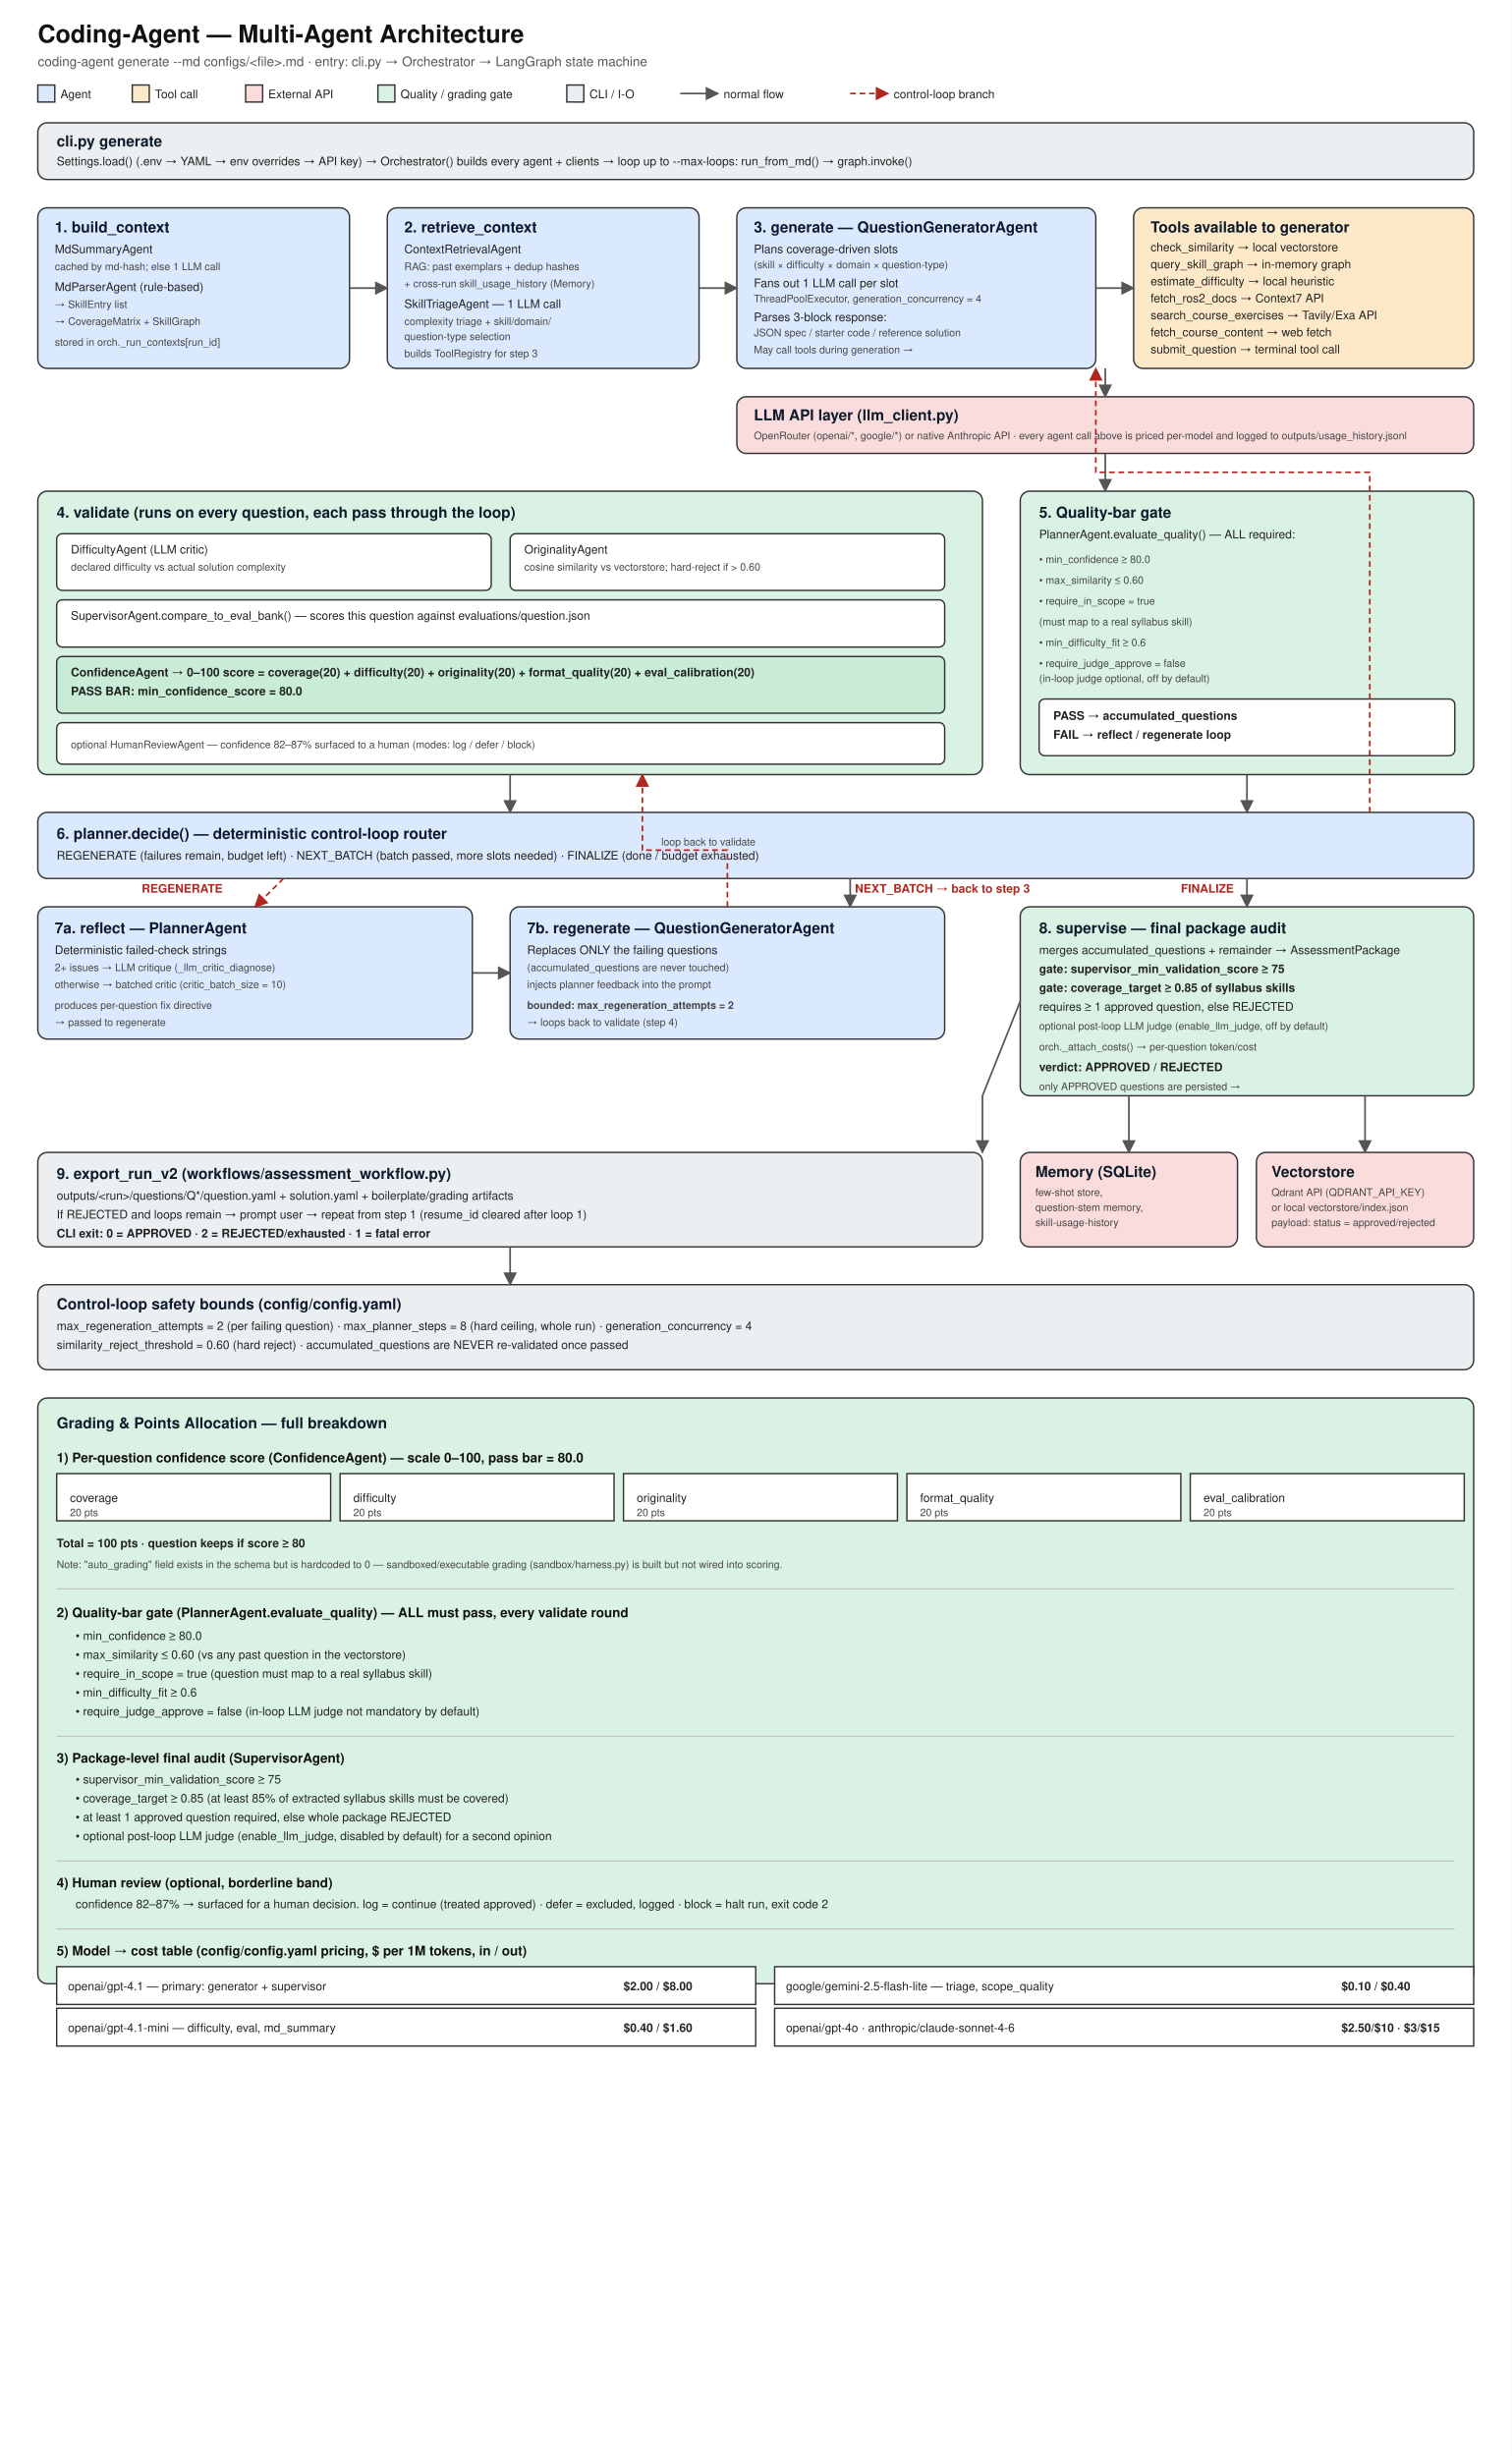
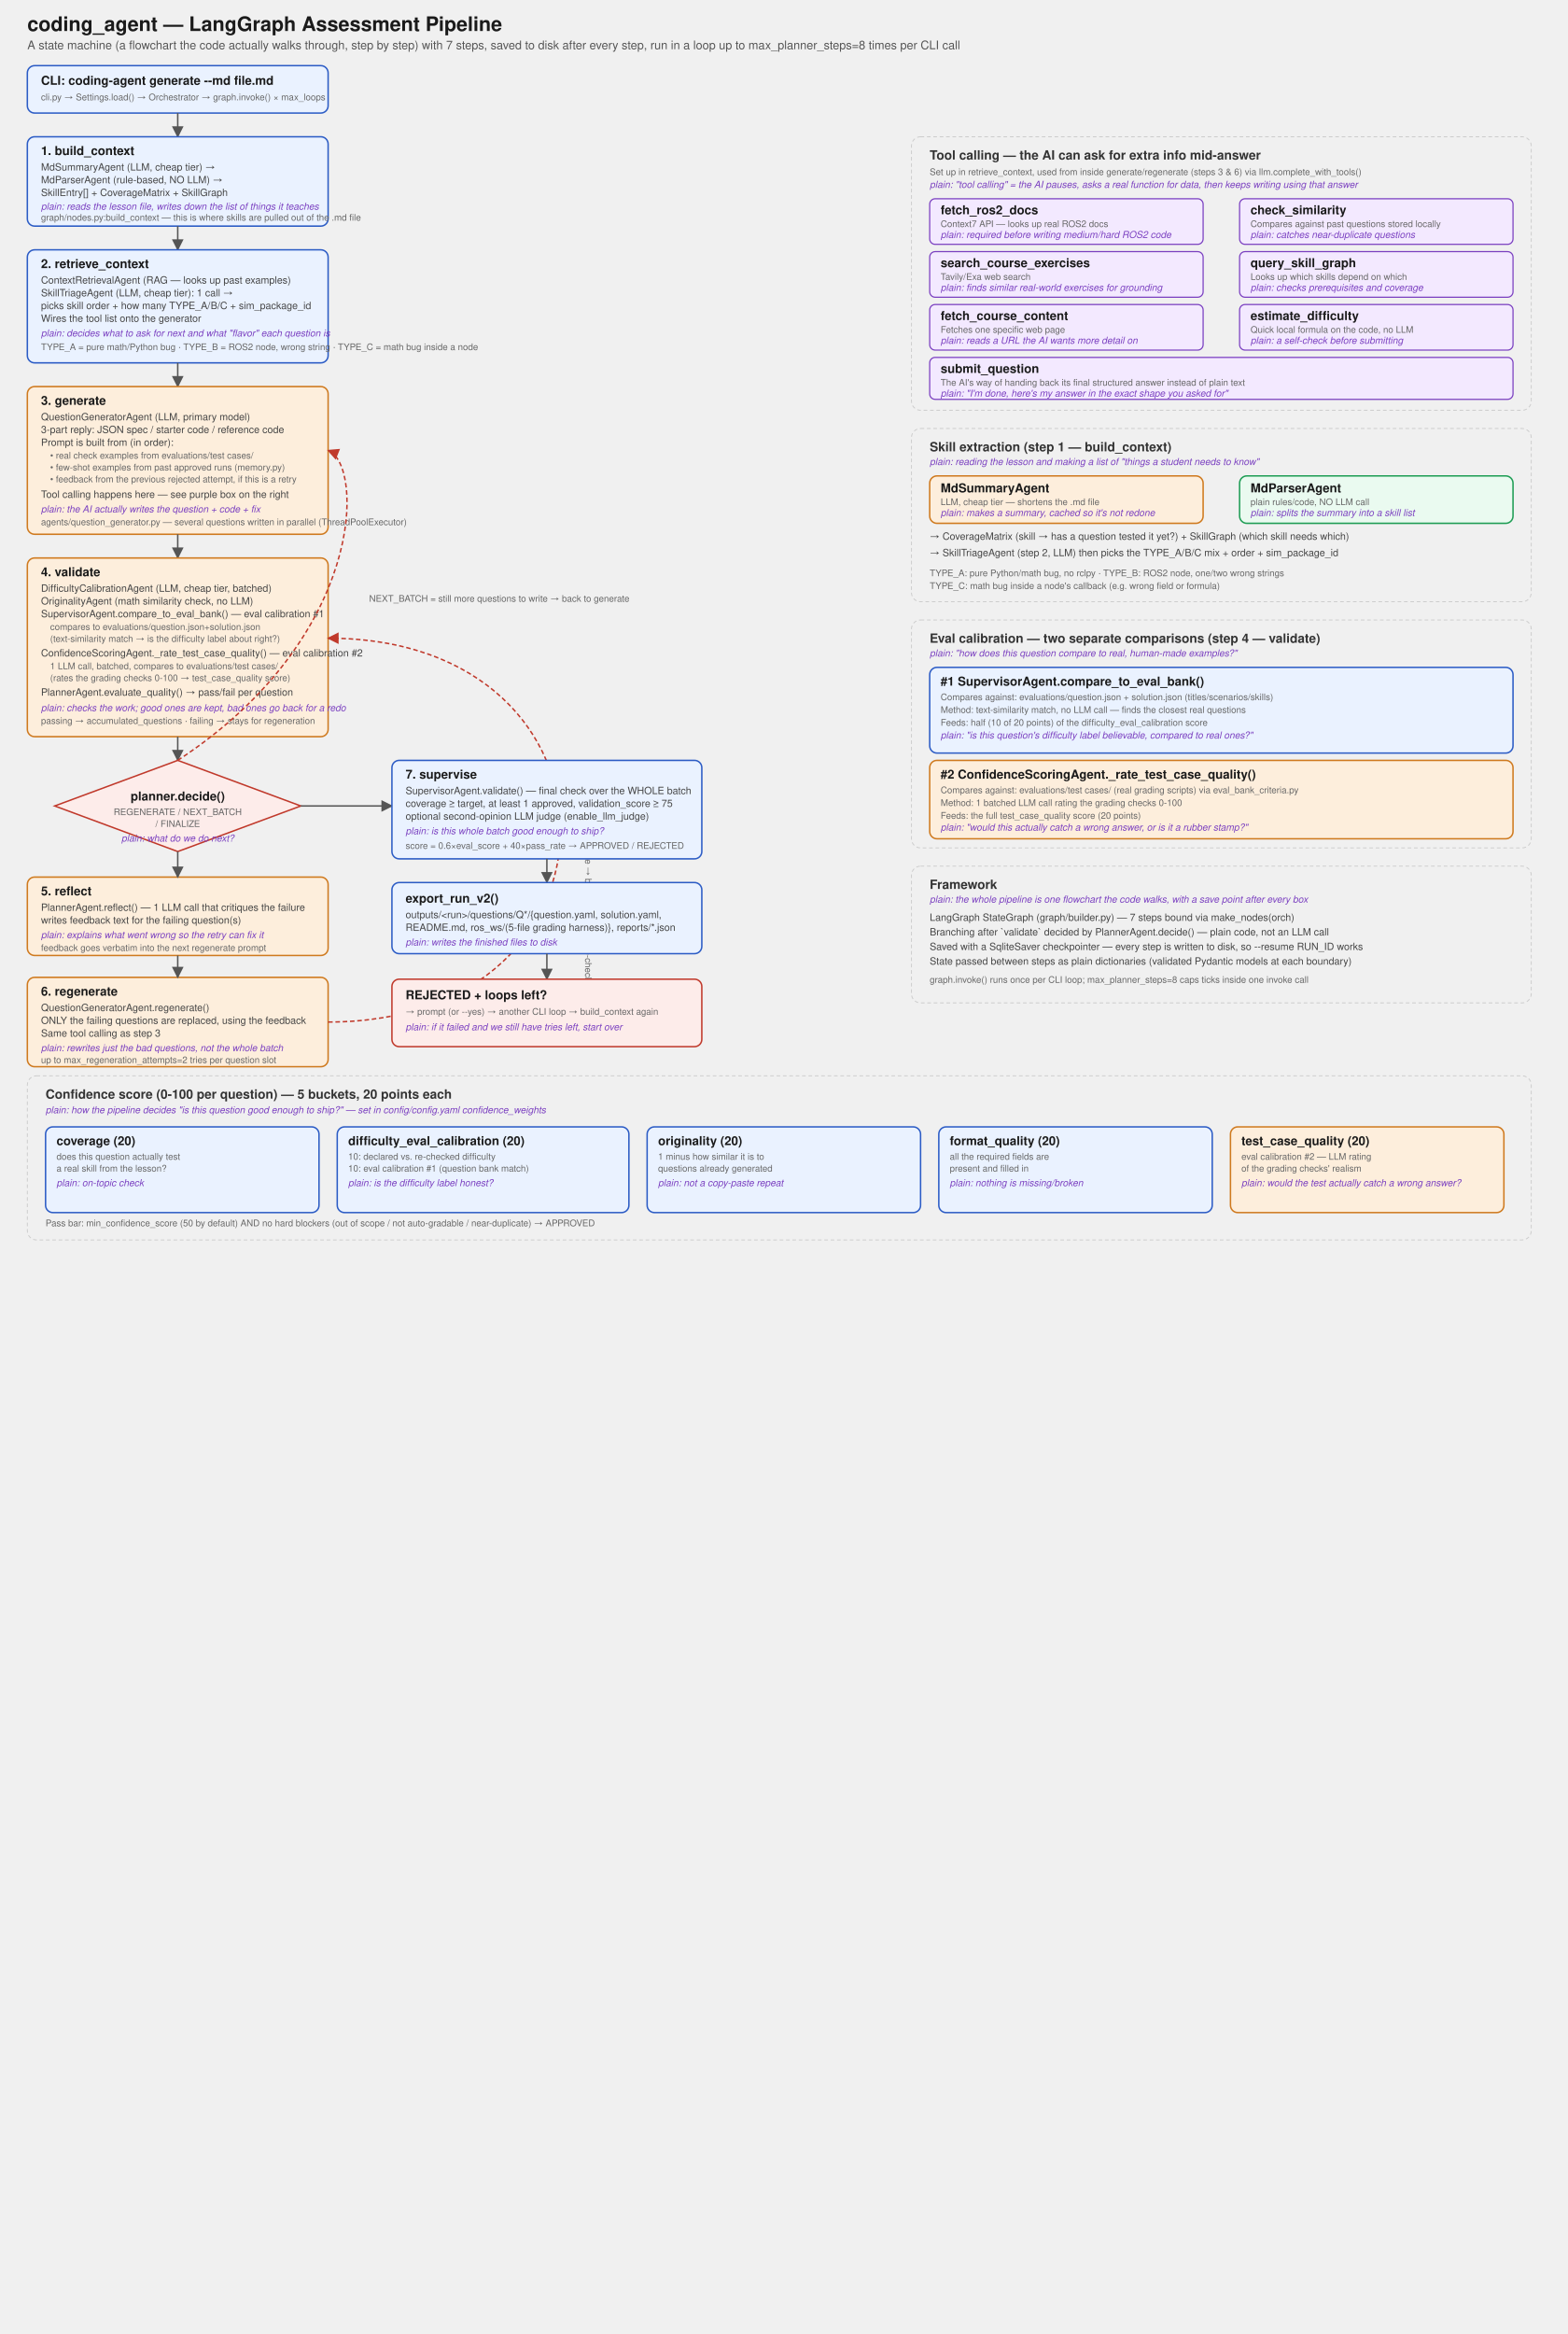
- <svg xmlns="http://www.w3.org/2000/svg" viewBox="0 0 1600 2600" font-family="Helvetica, Arial, sans-serif">
+ <svg xmlns="http://www.w3.org/2000/svg" viewBox="0 0 1720 2560" font-family="Helvetica, Arial, sans-serif">
  <defs>
    <marker id="arrow" viewBox="0 0 10 10" refX="9" refY="5" markerWidth="8" markerHeight="8" orient="auto-start-reverse">
      <path d="M0,0 L10,5 L0,10 z" fill="#555" />
    </marker>
    <marker id="arrowRed" viewBox="0 0 10 10" refX="9" refY="5" markerWidth="8" markerHeight="8" orient="auto-start-reverse">
-       <path d="M0,0 L10,5 L0,10 z" fill="#b3261e" />
+       <path d="M0,0 L10,5 L0,10 z" fill="#c0392b" />
    </marker>
  </defs>
  <style>
-     .box { stroke:#333; stroke-width:1.5; }
-     .agent { fill:#dbe9fe; }
-     .tool { fill:#fde9c8; }
-     .api { fill:#fbdcdc; }
-     .gate { fill:#d9f2e3; }
-     .terminal { fill:#eceff1; }
-     .lbl { font-size:14px; fill:#111; }
-     .small { font-size:12.5px; fill:#222; }
-     .tiny { font-size:11px; fill:#444; }
-     .title { font-size:26px; font-weight:700; fill:#111; }
-     .subtitle { font-size:14px; fill:#555; }
-     .h2 { font-size:16px; font-weight:700; fill:#0d1b2a; }
-     .flowlabel { font-size:12.5px; font-weight:700; fill:#b3261e; }
-     .edge { stroke:#555; stroke-width:1.8; fill:none; marker-end:url(#arrow); }
-     .edgeRed { stroke:#b3261e; stroke-width:1.8; fill:none; marker-end:url(#arrowRed); stroke-dasharray:6,4; }
+     .title   { font-size: 22px; font-weight: 700; fill: #1a1a1a; }
+     .subtitle{ font-size: 13px; fill: #555; }
+     .node    { fill: #eaf2ff; stroke: #2c5cc5; stroke-width: 1.6; rx: 8; }
+     .llmnode { fill: #fdeedc; stroke: #cf7a1f; stroke-width: 1.6; rx: 8; }
+     .rulenode{ fill: #eafaf0; stroke: #1f9d55; stroke-width: 1.6; rx: 8; }
+     .gatenode{ fill: #fdecea; stroke: #c0392b; stroke-width: 1.6; rx: 8; }
+     .toolbox { fill: #f3e9ff; stroke: #7a3fc0; stroke-width: 1.3; rx: 6; }
+     .label   { font-size: 13.5px; fill: #1a1a1a; font-weight: 600; }
+     .sub     { font-size: 11px; fill: #444; }
+     .plain   { font-size: 10.5px; fill: #7a3fc0; font-style: italic; }
+     .tiny    { font-size: 10px; fill: #666; }
+     .section { font-size: 14px; fill: #333; font-weight: 700; }
+     .edge    { stroke: #555; stroke-width: 1.6; fill: none; marker-end: url(#arrow); }
+     .loopedge{ stroke: #c0392b; stroke-width: 1.6; fill: none; marker-end: url(#arrowRed); stroke-dasharray: 5 3; }
+     .frame   { fill: none; stroke: #ccc; stroke-width: 1; stroke-dasharray: 4 3; rx: 10; }
  </style>
-   <rect width="1600" height="2600" fill="#ffffff" />
-   <text x="40" y="45" class="title">Coding-Agent — Multi-Agent Architecture</text>
-   <text x="40" y="70" class="subtitle">coding-agent generate --md configs/&lt;file&gt;.md   ·   entry: cli.py → Orchestrator → LangGraph state machine</text>
-   <g transform="translate(40,90)">
-     <rect width="18" height="18" class="box agent" />
-     <text x="24" y="14" class="small">Agent</text>
-     <rect x="100" width="18" height="18" class="box tool" />
-     <text x="124" y="14" class="small">Tool call</text>
-     <rect x="220" width="18" height="18" class="box api" />
-     <text x="244" y="14" class="small">External API</text>
-     <rect x="360" width="18" height="18" class="box gate" />
-     <text x="384" y="14" class="small">Quality / grading gate</text>
-     <rect x="560" width="18" height="18" class="box terminal" />
-     <text x="584" y="14" class="small">CLI / I-O</text>
-     <line x1="680" y1="9" x2="720" y2="9" class="edge" />
-     <text x="726" y="14" class="small">normal flow</text>
-     <line x1="860" y1="9" x2="900" y2="9" class="edgeRed" />
-     <text x="906" y="14" class="small">control-loop branch</text>
-   </g>
-   <rect x="40" y="130" width="1520" height="60" rx="10" class="box terminal" />
-   <text x="60" y="155" class="h2">cli.py generate</text>
-   <text x="60" y="175" class="small">Settings.load() (.env → YAML → env overrides → API key)  →  Orchestrator() builds every agent + clients  →  loop up to --max-loops: run_from_md() → graph.invoke()</text>
-   <rect x="40" y="220" width="330" height="170" rx="10" class="box agent" />
-   <text x="58" y="246" class="h2">1. build_context</text>
-   <text x="58" y="268" class="small">MdSummaryAgent</text>
-   <text x="58" y="286" class="tiny">cached by md-hash; else 1 LLM call</text>
-   <text x="58" y="308" class="small">MdParserAgent (rule-based)</text>
-   <text x="58" y="326" class="tiny">→ SkillEntry list</text>
-   <text x="58" y="344" class="tiny">→ CoverageMatrix + SkillGraph</text>
-   <text x="58" y="366" class="tiny">stored in orch._run_contexts[run_id]</text>
-   <rect x="410" y="220" width="330" height="170" rx="10" class="box agent" />
-   <text x="428" y="246" class="h2">2. retrieve_context</text>
-   <text x="428" y="268" class="small">ContextRetrievalAgent</text>
-   <text x="428" y="286" class="tiny">RAG: past exemplars + dedup hashes</text>
-   <text x="428" y="304" class="tiny">+ cross-run skill_usage_history (Memory)</text>
-   <text x="428" y="326" class="small">SkillTriageAgent — 1 LLM call</text>
-   <text x="428" y="344" class="tiny">complexity triage + skill/domain/</text>
-   <text x="428" y="360" class="tiny">question-type selection</text>
-   <text x="428" y="378" class="tiny">builds ToolRegistry for step 3</text>
-   <rect x="780" y="220" width="380" height="170" rx="10" class="box agent" />
-   <text x="798" y="246" class="h2">3. generate — QuestionGeneratorAgent</text>
-   <text x="798" y="268" class="small">Plans coverage-driven slots</text>
-   <text x="798" y="284" class="tiny">(skill × difficulty × domain × question-type)</text>
-   <text x="798" y="304" class="small">Fans out 1 LLM call per slot</text>
-   <text x="798" y="320" class="tiny">ThreadPoolExecutor, generation_concurrency = 4</text>
-   <text x="798" y="340" class="small">Parses 3-block response:</text>
-   <text x="798" y="356" class="tiny">JSON spec / starter code / reference solution</text>
-   <text x="798" y="374" class="tiny">May call tools during generation →</text>
-   <rect x="1200" y="220" width="360" height="170" rx="10" class="box tool" />
-   <text x="1218" y="246" class="h2">Tools available to generator</text>
-   <text x="1218" y="266" class="small">check_similarity → local vectorstore</text>
-   <text x="1218" y="284" class="small">query_skill_graph → in-memory graph</text>
-   <text x="1218" y="302" class="small">estimate_difficulty → local heuristic</text>
-   <text x="1218" y="320" class="small" fill="#8a1f1f">fetch_ros2_docs → Context7 API</text>
-   <text x="1218" y="338" class="small" fill="#8a1f1f">search_course_exercises → Tavily/Exa API</text>
-   <text x="1218" y="356" class="small" fill="#8a1f1f">fetch_course_content → web fetch</text>
-   <text x="1218" y="374" class="small">submit_question → terminal tool call</text>
-   <rect x="780" y="420" width="780" height="60" rx="10" class="box api" />
-   <text x="798" y="445" class="h2">LLM API layer (llm_client.py)</text>
-   <text x="798" y="465" class="tiny">OpenRouter (openai/*, google/*) or native Anthropic API · every agent call above is priced per-model and logged to outputs/usage_history.jsonl</text>
-   <rect x="40" y="520" width="1000" height="300" rx="10" class="box gate" />
-   <text x="60" y="548" class="h2">4. validate  (runs on every question, each pass through the loop)</text>
-   <rect x="60" y="565" width="460" height="60" rx="6" fill="#ffffff" class="box" />
-   <text x="75" y="586" class="small">DifficultyAgent (LLM critic)</text>
-   <text x="75" y="604" class="tiny">declared difficulty vs actual solution complexity</text>
-   <rect x="540" y="565" width="460" height="60" rx="6" fill="#ffffff" class="box" />
-   <text x="555" y="586" class="small">OriginalityAgent</text>
-   <text x="555" y="604" class="tiny">cosine similarity vs vectorstore; hard-reject if &gt; 0.60</text>
-   <rect x="60" y="635" width="940" height="50" rx="6" fill="#ffffff" class="box" />
-   <text x="75" y="656" class="small">SupervisorAgent.compare_to_eval_bank() — scores this question against evaluations/question.json</text>
-   <rect x="60" y="695" width="940" height="60" rx="6" fill="#c8ecd6" class="box" />
-   <text x="75" y="716" class="small" font-weight="700">ConfidenceAgent → 0–100 score = coverage(20) + difficulty(20) + originality(20) + format_quality(20) + eval_calibration(20)</text>
-   <text x="75" y="736" class="small" font-weight="700">PASS BAR: min_confidence_score = 80.0</text>
-   <rect x="60" y="765" width="940" height="44" rx="6" fill="#ffffff" class="box" />
-   <text x="75" y="792" class="tiny">optional HumanReviewAgent — confidence 82–87% surfaced to a human (modes: log / defer / block)</text>
-   <rect x="1080" y="520" width="480" height="300" rx="10" class="box gate" />
-   <text x="1100" y="548" class="h2">5. Quality-bar gate</text>
-   <text x="1100" y="548" class="h2" dx="0" />
-   <text x="1100" y="570" class="small">PlannerAgent.evaluate_quality() — ALL required:</text>
-   <text x="1100" y="596" class="tiny">• min_confidence ≥ 80.0</text>
-   <text x="1100" y="618" class="tiny">• max_similarity ≤ 0.60</text>
-   <text x="1100" y="640" class="tiny">• require_in_scope = true</text>
-   <text x="1100" y="662" class="tiny">  (must map to a real syllabus skill)</text>
-   <text x="1100" y="684" class="tiny">• min_difficulty_fit ≥ 0.6</text>
-   <text x="1100" y="706" class="tiny">• require_judge_approve = false</text>
-   <text x="1100" y="722" class="tiny">  (in-loop judge optional, off by default)</text>
-   <rect x="1100" y="740" width="440" height="60" rx="6" fill="#ffffff" class="box" />
-   <text x="1115" y="762" class="small" font-weight="700">PASS → accumulated_questions</text>
-   <text x="1115" y="782" class="small" font-weight="700" fill="#b3261e">FAIL → reflect / regenerate loop</text>
-   <rect x="40" y="860" width="1520" height="70" rx="10" class="box agent" />
-   <text x="60" y="888" class="h2">6. planner.decide()  — deterministic control-loop router</text>
-   <text x="60" y="910" class="small">REGENERATE (failures remain, budget left)   ·   NEXT_BATCH (batch passed, more slots needed)   ·   FINALIZE (done / budget exhausted)</text>
-   <rect x="40" y="960" width="460" height="140" rx="10" class="box agent" />
-   <text x="58" y="988" class="h2">7a. reflect — PlannerAgent</text>
-   <text x="58" y="1010" class="small">Deterministic failed-check strings</text>
-   <text x="58" y="1028" class="tiny">2+ issues → LLM critique (_llm_critic_diagnose)</text>
-   <text x="58" y="1046" class="tiny">otherwise → batched critic (critic_batch_size = 10)</text>
-   <text x="58" y="1068" class="tiny">produces per-question fix directive</text>
-   <text x="58" y="1086" class="tiny">→ passed to regenerate</text>
-   <rect x="540" y="960" width="460" height="140" rx="10" class="box agent" />
-   <text x="558" y="988" class="h2">7b. regenerate — QuestionGeneratorAgent</text>
-   <text x="558" y="1010" class="small">Replaces ONLY the failing questions</text>
-   <text x="558" y="1028" class="tiny">(accumulated_questions are never touched)</text>
-   <text x="558" y="1046" class="tiny">injects planner feedback into the prompt</text>
-   <text x="558" y="1068" class="tiny" font-weight="700">bounded: max_regeneration_attempts = 2</text>
-   <text x="558" y="1086" class="tiny">→ loops back to validate (step 4)</text>
-   <rect x="1080" y="960" width="480" height="200" rx="10" class="box gate" />
-   <text x="1100" y="988" class="h2">8. supervise — final package audit</text>
-   <text x="1100" y="1010" class="small">merges accumulated_questions + remainder → AssessmentPackage</text>
-   <text x="1100" y="1030" class="small" font-weight="700">gate: supervisor_min_validation_score ≥ 75</text>
-   <text x="1100" y="1050" class="small" font-weight="700">gate: coverage_target ≥ 0.85 of syllabus skills</text>
-   <text x="1100" y="1070" class="small">requires ≥ 1 approved question, else REJECTED</text>
-   <text x="1100" y="1090" class="tiny">optional post-loop LLM judge (enable_llm_judge, off by default)</text>
-   <text x="1100" y="1112" class="tiny">orch._attach_costs() → per-question token/cost</text>
-   <text x="1100" y="1134" class="small" font-weight="700">verdict: APPROVED / REJECTED</text>
-   <text x="1100" y="1154" class="tiny">only APPROVED questions are persisted →</text>
-   <rect x="1080" y="1220" width="230" height="100" rx="10" class="box api" />
-   <text x="1096" y="1246" class="h2">Memory (SQLite)</text>
-   <text x="1096" y="1266" class="tiny">few-shot store,</text>
-   <text x="1096" y="1282" class="tiny">question-stem memory,</text>
-   <text x="1096" y="1298" class="tiny">skill-usage-history</text>
-   <rect x="1330" y="1220" width="230" height="100" rx="10" class="box api" />
-   <text x="1346" y="1246" class="h2">Vectorstore</text>
-   <text x="1346" y="1266" class="tiny" fill="#8a1f1f">Qdrant API (QDRANT_API_KEY)</text>
-   <text x="1346" y="1282" class="tiny">or local vectorstore/index.json</text>
-   <text x="1346" y="1298" class="tiny">payload: status = approved/rejected</text>
-   <rect x="40" y="1220" width="1000" height="100" rx="10" class="box terminal" />
-   <text x="60" y="1248" class="h2">9. export_run_v2 (workflows/assessment_workflow.py)</text>
-   <text x="60" y="1270" class="small">outputs/&lt;run&gt;/questions/Q*/question.yaml + solution.yaml + boilerplate/grading artifacts</text>
-   <text x="60" y="1290" class="small">If REJECTED and loops remain → prompt user → repeat from step 1 (resume_id cleared after loop 1)</text>
-   <text x="60" y="1310" class="small" font-weight="700">CLI exit: 0 = APPROVED · 2 = REJECTED/exhausted · 1 = fatal error</text>
-   <rect x="40" y="1360" width="1520" height="90" rx="10" class="box terminal" />
-   <text x="60" y="1386" class="h2">Control-loop safety bounds (config/config.yaml)</text>
-   <text x="60" y="1408" class="small">max_regeneration_attempts = 2 (per failing question) · max_planner_steps = 8 (hard ceiling, whole run) · generation_concurrency = 4</text>
-   <text x="60" y="1428" class="small">similarity_reject_threshold = 0.60 (hard reject) · accumulated_questions are NEVER re-validated once passed</text>
-   <rect x="40" y="1480" width="1520" height="620" rx="10" class="box gate" />
-   <text x="60" y="1512" class="h2" font-size="19">Grading &amp; Points Allocation — full breakdown</text>
-   <text x="60" y="1548" class="lbl" font-weight="700">1) Per-question confidence score (ConfidenceAgent) — scale 0–100, pass bar = 80.0</text>
-   <g transform="translate(60,1560)">
-     <rect width="290" height="50" class="box" fill="#ffffff" />
-     <text x="14" y="30" class="small">coverage</text>
-     <text x="14" y="45" class="tiny">20 pts</text>
-     <rect x="300" width="290" height="50" class="box" fill="#ffffff" />
-     <text x="314" y="30" class="small">difficulty</text>
-     <text x="314" y="45" class="tiny">20 pts</text>
-     <rect x="600" width="290" height="50" class="box" fill="#ffffff" />
-     <text x="614" y="30" class="small">originality</text>
-     <text x="614" y="45" class="tiny">20 pts</text>
-     <rect x="900" width="290" height="50" class="box" fill="#ffffff" />
-     <text x="914" y="30" class="small">format_quality</text>
-     <text x="914" y="45" class="tiny">20 pts</text>
-     <rect x="1200" width="290" height="50" class="box" fill="#ffffff" />
-     <text x="1214" y="30" class="small">eval_calibration</text>
-     <text x="1214" y="45" class="tiny">20 pts</text>
-   </g>
-   <text x="60" y="1638" class="small" font-weight="700">Total = 100 pts · question keeps if score ≥ 80</text>
-   <text x="60" y="1660" class="tiny" fill="#8a5a00">Note: "auto_grading" field exists in the schema but is hardcoded to 0 — sandboxed/executable grading (sandbox/harness.py) is built but not wired into scoring.</text>
-   <line x1="60" y1="1682" x2="1540" y2="1682" stroke="#bbb" />
-   <text x="60" y="1712" class="lbl" font-weight="700">2) Quality-bar gate (PlannerAgent.evaluate_quality) — ALL must pass, every validate round</text>
-   <text x="80" y="1736" class="small">• min_confidence ≥ 80.0</text>
-   <text x="80" y="1756" class="small">• max_similarity ≤ 0.60 (vs any past question in the vectorstore)</text>
-   <text x="80" y="1776" class="small">• require_in_scope = true (question must map to a real syllabus skill)</text>
-   <text x="80" y="1796" class="small">• min_difficulty_fit ≥ 0.6</text>
-   <text x="80" y="1816" class="small">• require_judge_approve = false (in-loop LLM judge not mandatory by default)</text>
-   <line x1="60" y1="1838" x2="1540" y2="1838" stroke="#bbb" />
-   <text x="60" y="1866" class="lbl" font-weight="700">3) Package-level final audit (SupervisorAgent)</text>
-   <text x="80" y="1888" class="small">• supervisor_min_validation_score ≥ 75</text>
-   <text x="80" y="1908" class="small">• coverage_target ≥ 0.85 (at least 85% of extracted syllabus skills must be covered)</text>
-   <text x="80" y="1928" class="small">• at least 1 approved question required, else whole package REJECTED</text>
-   <text x="80" y="1948" class="small">• optional post-loop LLM judge (enable_llm_judge, disabled by default) for a second opinion</text>
-   <line x1="60" y1="1970" x2="1540" y2="1970" stroke="#bbb" />
-   <text x="60" y="1998" class="lbl" font-weight="700">4) Human review (optional, borderline band)</text>
-   <text x="80" y="2020" class="small">confidence 82–87% → surfaced for a human decision.  log = continue (treated approved) · defer = excluded, logged · block = halt run, exit code 2</text>
-   <line x1="60" y1="2042" x2="1540" y2="2042" stroke="#bbb" />
-   <text x="60" y="2070" class="lbl" font-weight="700">5) Model → cost table (config/config.yaml pricing, $ per 1M tokens, in / out)</text>
-   <g transform="translate(60,2082)">
-     <rect width="740" height="40" class="box" fill="#ffffff" />
-     <text x="12" y="25" class="small">openai/gpt-4.1 — primary: generator + supervisor</text>
-     <text x="600" y="25" class="small" font-weight="700">$2.00 / $8.00</text>
-     <rect y="44" width="740" height="40" class="box" fill="#ffffff" />
-     <text x="12" y="69" class="small">openai/gpt-4.1-mini — difficulty, eval, md_summary</text>
-     <text x="600" y="69" class="small" font-weight="700">$0.40 / $1.60</text>
-     <rect x="760" width="740" height="40" class="box" fill="#ffffff" />
-     <text x="772" y="25" class="small">google/gemini-2.5-flash-lite — triage, scope_quality</text>
-     <text x="1360" y="25" class="small" font-weight="700">$0.10 / $0.40</text>
-     <rect x="760" y="44" width="740" height="40" class="box" fill="#ffffff" />
-     <text x="772" y="69" class="small">openai/gpt-4o · anthropic/claude-sonnet-4-6</text>
-     <text x="1360" y="69" class="small" font-weight="700">$2.50/$10 · $3/$15</text>
-   </g>
-   <path d="M370,305 L410,305" class="edge" />
-   <path d="M740,305 L780,305" class="edge" />
-   <path d="M1160,305 L1200,305" class="edge" />
-   <path d="M1170,390 L1170,420" class="edge" />
-   <path d="M1170,480 L1170,520" class="edge" />
-   <path d="M540,820 L540,860" class="edge" />
-   <path d="M1320,820 L1320,860" class="edge" />
-   <path d="M300,930 L270,960" class="edgeRed" />
-   <text x="150" y="945" class="flowlabel">REGENERATE</text>
-   <path d="M900,930 L900,960" class="edge" />
-   <text x="905" y="945" class="flowlabel">NEXT_BATCH → back to step 3</text>
-   <path d="M1320,930 L1320,960" class="edge" />
-   <text x="1250" y="945" class="flowlabel">FINALIZE</text>
-   <path d="M500,1030 L540,1030" class="edge" />
-   <path d="M770,960 L770,900 L680,900 L680,820" class="edgeRed" />
-   <text x="700" y="895" class="tiny" fill="#b3261e">loop back to validate</text>
-   <path d="M1450,860 L1450,500 L1160,500 L1160,390" class="edgeRed" />
-   <path d="M1195,1160 L1195,1220" class="edge" />
-   <path d="M1445,1160 L1445,1220" class="edge" />
-   <path d="M1080,1060 L1040,1160 L1040,1220" class="edge" />
-   <path d="M540,1320 L540,1360" class="edge" />
+   <text x="30" y="34" class="title">coding_agent — LangGraph Assessment Pipeline</text>
+   <text x="30" y="54" class="subtitle">A state machine (a flowchart the code actually walks through, step by step) with 7 steps, saved to disk after every step, run in a loop up to max_planner_steps=8 times per CLI call</text>
+   <rect x="30" y="72" width="330" height="52" class="node" />
+   <text x="45" y="93" class="label">CLI: coding-agent generate --md file.md</text>
+   <text x="45" y="110" class="tiny">cli.py → Settings.load() → Orchestrator → graph.invoke() × max_loops</text>
+   <line x1="195" y1="124" x2="195" y2="150" class="edge" />
+   <rect x="30" y="150" width="330" height="98" class="node" />
+   <text x="45" y="170" class="label">1. build_context</text>
+   <text x="45" y="187" class="sub">MdSummaryAgent (LLM, cheap tier) →</text>
+   <text x="45" y="201" class="sub">MdParserAgent (rule-based, NO LLM) →</text>
+   <text x="45" y="215" class="sub">SkillEntry[] + CoverageMatrix + SkillGraph</text>
+   <text x="45" y="230" class="plain">plain: reads the lesson file, writes down the list of things it teaches</text>
+   <text x="45" y="242" class="tiny">graph/nodes.py:build_context — this is where skills are pulled out of the .md file</text>
+   <line x1="195" y1="248" x2="195" y2="274" class="edge" />
+   <rect x="30" y="274" width="330" height="124" class="node" />
+   <text x="45" y="294" class="label">2. retrieve_context</text>
+   <text x="45" y="311" class="sub">ContextRetrievalAgent (RAG — looks up past examples)</text>
+   <text x="45" y="325" class="sub">SkillTriageAgent (LLM, cheap tier): 1 call →</text>
+   <text x="45" y="339" class="sub">picks skill order + how many TYPE_A/B/C + sim_package_id</text>
+   <text x="45" y="353" class="sub">Wires the tool list onto the generator</text>
+   <text x="45" y="369" class="plain">plain: decides what to ask for next and what "flavor" each question is</text>
+   <text x="45" y="384" class="tiny">TYPE_A = pure math/Python bug · TYPE_B = ROS2 node, wrong string · TYPE_C = math bug inside a node</text>
+   <line x1="195" y1="398" x2="195" y2="424" class="edge" />
+   <rect x="30" y="424" width="330" height="162" class="llmnode" />
+   <text x="45" y="444" class="label">3. generate</text>
+   <text x="45" y="461" class="sub">QuestionGeneratorAgent (LLM, primary model)</text>
+   <text x="45" y="475" class="sub">3-part reply: JSON spec / starter code / reference code</text>
+   <text x="45" y="489" class="sub">Prompt is built from (in order):</text>
+   <text x="55" y="503" class="tiny">• real check examples from evaluations/test cases/</text>
+   <text x="55" y="516" class="tiny">• few-shot examples from past approved runs (memory.py)</text>
+   <text x="55" y="529" class="tiny">• feedback from the previous rejected attempt, if this is a retry</text>
+   <text x="45" y="546" class="sub">Tool calling happens here — see purple box on the right</text>
+   <text x="45" y="562" class="plain">plain: the AI actually writes the question + code + fix</text>
+   <text x="45" y="576" class="tiny">agents/question_generator.py — several questions written in parallel (ThreadPoolExecutor)</text>
+   <line x1="195" y1="586" x2="195" y2="612" class="edge" />
+   <rect x="30" y="612" width="330" height="196" class="llmnode" />
+   <text x="45" y="632" class="label">4. validate</text>
+   <text x="45" y="649" class="sub">DifficultyCalibrationAgent (LLM, cheap tier, batched)</text>
+   <text x="45" y="663" class="sub">OriginalityAgent (math similarity check, no LLM)</text>
+   <text x="45" y="677" class="sub">SupervisorAgent.compare_to_eval_bank() — eval calibration #1</text>
+   <text x="55" y="691" class="tiny">compares to evaluations/question.json+solution.json</text>
+   <text x="55" y="704" class="tiny">(text-similarity match → is the difficulty label about right?)</text>
+   <text x="45" y="720" class="sub">ConfidenceScoringAgent._rate_test_case_quality() — eval calibration #2</text>
+   <text x="55" y="734" class="tiny">1 LLM call, batched, compares to evaluations/test cases/</text>
+   <text x="55" y="747" class="tiny">(rates the grading checks 0-100 → test_case_quality score)</text>
+   <text x="45" y="763" class="sub">PlannerAgent.evaluate_quality() → pass/fail per question</text>
+   <text x="45" y="780" class="plain">plain: checks the work; good ones are kept, bad ones go back for a redo</text>
+   <text x="45" y="794" class="tiny">passing → accumulated_questions · failing → stays for regeneration</text>
+   <line x1="195" y1="808" x2="195" y2="834" class="edge" />
+   <polygon points="195,834 330,884 195,934 60,884" class="gatenode" />
+   <text x="195" y="878" text-anchor="middle" class="label">planner.decide()</text>
+   <text x="195" y="894" text-anchor="middle" class="tiny">REGENERATE / NEXT_BATCH</text>
+   <text x="195" y="907" text-anchor="middle" class="tiny">/ FINALIZE</text>
+   <text x="195" y="923" text-anchor="middle" class="plain">plain: what do we do next?</text>
+   <path d="M 195,834 C 400,700 400,510 360,494" class="loopedge" />
+   <text x="405" y="660" class="tiny" fill="#c0392b">NEXT_BATCH = still more questions to write → back to generate</text>
+   <rect x="30" y="962" width="330" height="86" class="llmnode" />
+   <text x="45" y="982" class="label">5. reflect</text>
+   <text x="45" y="999" class="sub">PlannerAgent.reflect() — 1 LLM call that critiques the failure</text>
+   <text x="45" y="1013" class="sub">writes feedback text for the failing question(s)</text>
+   <text x="45" y="1029" class="plain">plain: explains what went wrong so the retry can fix it</text>
+   <text x="45" y="1043" class="tiny">feedback goes verbatim into the next regenerate prompt</text>
+   <line x1="195" y1="934" x2="195" y2="962" class="edge" />
+   <rect x="30" y="1072" width="330" height="98" class="llmnode" />
+   <text x="45" y="1092" class="label">6. regenerate</text>
+   <text x="45" y="1109" class="sub">QuestionGeneratorAgent.regenerate()</text>
+   <text x="45" y="1123" class="sub">ONLY the failing questions are replaced, using the feedback</text>
+   <text x="45" y="1137" class="sub">Same tool calling as step 3</text>
+   <text x="45" y="1153" class="plain">plain: rewrites just the bad questions, not the whole batch</text>
+   <text x="45" y="1166" class="tiny">up to max_regeneration_attempts=2 tries per question slot</text>
+   <line x1="195" y1="1048" x2="195" y2="1072" class="edge" />
+   <path d="M 360,1121 C 700,1121 700,700 360,700" class="loopedge" />
+   <text x="642" y="900" class="tiny" fill="#c0392b" transform="rotate(90 642,900)">regenerate → back to validate (re-checked)</text>
+   <line x1="330" y1="884" x2="430" y2="884" class="edge" />
+   <rect x="430" y="834" width="340" height="108" class="node" />
+   <text x="445" y="854" class="label">7. supervise</text>
+   <text x="445" y="871" class="sub">SupervisorAgent.validate() — final check over the WHOLE batch</text>
+   <text x="445" y="885" class="sub">coverage ≥ target, at least 1 approved, validation_score ≥ 75</text>
+   <text x="445" y="899" class="sub">optional second-opinion LLM judge (enable_llm_judge)</text>
+   <text x="445" y="915" class="plain">plain: is this whole batch good enough to ship?</text>
+   <text x="445" y="931" class="tiny">score = 0.6×eval_score + 40×pass_rate → APPROVED / REJECTED</text>
+   <line x1="600" y1="942" x2="600" y2="968" class="edge" />
+   <rect x="430" y="968" width="340" height="78" class="node" />
+   <text x="445" y="990" class="label">export_run_v2()</text>
+   <text x="445" y="1007" class="sub">outputs/&lt;run&gt;/questions/Q*/{question.yaml, solution.yaml,</text>
+   <text x="445" y="1021" class="sub">README.md, ros_ws/(5-file grading harness)}, reports/*.json</text>
+   <text x="445" y="1037" class="plain">plain: writes the finished files to disk</text>
+   <line x1="600" y1="1046" x2="600" y2="1074" class="edge" />
+   <rect x="430" y="1074" width="340" height="74" class="gatenode" />
+   <text x="445" y="1096" class="label">REJECTED + loops left?</text>
+   <text x="445" y="1113" class="tiny">→ prompt (or --yes) → another CLI loop → build_context again</text>
+   <text x="445" y="1130" class="plain">plain: if it failed and we still have tries left, start over</text>
+   <rect x="1000" y="150" width="680" height="300" class="frame" />
+   <text x="1020" y="175" class="section">Tool calling — the AI can ask for extra info mid-answer</text>
+   <text x="1020" y="192" class="tiny">Set up in retrieve_context, used from inside generate/regenerate (steps 3 &amp; 6) via llm.complete_with_tools()</text>
+   <text x="1020" y="206" class="plain">plain: "tool calling" = the AI pauses, asks a real function for data, then keeps writing using that answer</text>
+   <rect x="1020" y="218" width="300" height="50" class="toolbox" />
+   <text x="1032" y="235" class="label">fetch_ros2_docs</text>
+   <text x="1032" y="249" class="tiny">Context7 API — looks up real ROS2 docs</text>
+   <text x="1032" y="261" class="plain">plain: required before writing medium/hard ROS2 code</text>
+   <rect x="1020" y="276" width="300" height="50" class="toolbox" />
+   <text x="1032" y="293" class="label">search_course_exercises</text>
+   <text x="1032" y="307" class="tiny">Tavily/Exa web search</text>
+   <text x="1032" y="319" class="plain">plain: finds similar real-world exercises for grounding</text>
+   <rect x="1020" y="334" width="300" height="50" class="toolbox" />
+   <text x="1032" y="351" class="label">fetch_course_content</text>
+   <text x="1032" y="365" class="tiny">Fetches one specific web page</text>
+   <text x="1032" y="377" class="plain">plain: reads a URL the AI wants more detail on</text>
+   <rect x="1360" y="218" width="300" height="50" class="toolbox" />
+   <text x="1372" y="235" class="label">check_similarity</text>
+   <text x="1372" y="249" class="tiny">Compares against past questions stored locally</text>
+   <text x="1372" y="261" class="plain">plain: catches near-duplicate questions</text>
+   <rect x="1360" y="276" width="300" height="50" class="toolbox" />
+   <text x="1372" y="293" class="label">query_skill_graph</text>
+   <text x="1372" y="307" class="tiny">Looks up which skills depend on which</text>
+   <text x="1372" y="319" class="plain">plain: checks prerequisites and coverage</text>
+   <rect x="1360" y="334" width="300" height="50" class="toolbox" />
+   <text x="1372" y="351" class="label">estimate_difficulty</text>
+   <text x="1372" y="365" class="tiny">Quick local formula on the code, no LLM</text>
+   <text x="1372" y="377" class="plain">plain: a self-check before submitting</text>
+   <rect x="1020" y="392" width="640" height="46" class="toolbox" />
+   <text x="1032" y="409" class="label">submit_question</text>
+   <text x="1032" y="423" class="tiny">The AI's way of handing back its final structured answer instead of plain text</text>
+   <text x="1032" y="435" class="plain">plain: "I'm done, here's my answer in the exact shape you asked for"</text>
+   <rect x="1000" y="470" width="680" height="190" class="frame" />
+   <text x="1020" y="495" class="section">Skill extraction (step 1 — build_context)</text>
+   <text x="1020" y="510" class="plain">plain: reading the lesson and making a list of "things a student needs to know"</text>
+   <rect x="1020" y="522" width="300" height="52" class="llmnode" />
+   <text x="1032" y="540" class="label">MdSummaryAgent</text>
+   <text x="1032" y="554" class="tiny">LLM, cheap tier — shortens the .md file</text>
+   <text x="1032" y="566" class="plain">plain: makes a summary, cached so it's not redone</text>
+   <rect x="1360" y="522" width="300" height="52" class="rulenode" />
+   <text x="1372" y="540" class="label">MdParserAgent</text>
+   <text x="1372" y="554" class="tiny">plain rules/code, NO LLM call</text>
+   <text x="1372" y="566" class="plain">plain: splits the summary into a skill list</text>
+   <text x="1020" y="592" class="sub">→ CoverageMatrix (skill → has a question tested it yet?) + SkillGraph (which skill needs which)</text>
+   <text x="1020" y="610" class="sub">→ SkillTriageAgent (step 2, LLM) then picks the TYPE_A/B/C mix + order + sim_package_id</text>
+   <text x="1020" y="632" class="tiny">TYPE_A: pure Python/math bug, no rclpy · TYPE_B: ROS2 node, one/two wrong strings</text>
+   <text x="1020" y="646" class="tiny">TYPE_C: math bug inside a node's callback (e.g. wrong field or formula)</text>
+   <rect x="1000" y="680" width="680" height="250" class="frame" />
+   <text x="1020" y="705" class="section">Eval calibration — two separate comparisons (step 4 — validate)</text>
+   <text x="1020" y="720" class="plain">plain: "how does this question compare to real, human-made examples?"</text>
+   <rect x="1020" y="732" width="640" height="94" class="node" />
+   <text x="1032" y="752" class="label">#1 SupervisorAgent.compare_to_eval_bank()</text>
+   <text x="1032" y="768" class="tiny">Compares against: evaluations/question.json + solution.json (titles/scenarios/skills)</text>
+   <text x="1032" y="782" class="tiny">Method: text-similarity match, no LLM call — finds the closest real questions</text>
+   <text x="1032" y="796" class="tiny">Feeds: half (10 of 20 points) of the difficulty_eval_calibration score</text>
+   <text x="1032" y="810" class="plain">plain: "is this question's difficulty label believable, compared to real ones?"</text>
+   <rect x="1020" y="834" width="640" height="86" class="llmnode" />
+   <text x="1032" y="854" class="label">#2 ConfidenceScoringAgent._rate_test_case_quality()</text>
+   <text x="1032" y="870" class="tiny">Compares against: evaluations/test cases/ (real grading scripts) via eval_bank_criteria.py</text>
+   <text x="1032" y="884" class="tiny">Method: 1 batched LLM call rating the grading checks 0-100</text>
+   <text x="1032" y="898" class="tiny">Feeds: the full test_case_quality score (20 points)</text>
+   <text x="1032" y="911" class="plain">plain: "would this actually catch a wrong answer, or is it a rubber stamp?"</text>
+   <rect x="1000" y="950" width="680" height="150" class="frame" />
+   <text x="1020" y="975" class="section">Framework</text>
+   <text x="1020" y="990" class="plain">plain: the whole pipeline is one flowchart the code walks, with a save point after every box</text>
+   <text x="1020" y="1010" class="sub">LangGraph StateGraph (graph/builder.py) — 7 steps bound via make_nodes(orch)</text>
+   <text x="1020" y="1026" class="sub">Branching after `validate` decided by PlannerAgent.decide() — plain code, not an LLM call</text>
+   <text x="1020" y="1042" class="sub">Saved with a SqliteSaver checkpointer — every step is written to disk, so --resume RUN_ID works</text>
+   <text x="1020" y="1058" class="sub">State passed between steps as plain dictionaries (validated Pydantic models at each boundary)</text>
+   <text x="1020" y="1078" class="tiny">graph.invoke() runs once per CLI loop; max_planner_steps=8 caps ticks inside one invoke call</text>
+   <rect x="30" y="1180" width="1650" height="180" class="frame" />
+   <text x="50" y="1205" class="section">Confidence score (0-100 per question) — 5 buckets, 20 points each</text>
+   <text x="50" y="1221" class="plain">plain: how the pipeline decides "is this question good enough to ship?" — set in config/config.yaml confidence_weights</text>
+   <rect x="50" y="1236" width="300" height="94" class="node" />
+   <text x="62" y="1256" class="label">coverage (20)</text>
+   <text x="62" y="1272" class="tiny">does this question actually test</text>
+   <text x="62" y="1285" class="tiny">a real skill from the lesson?</text>
+   <text x="62" y="1301" class="plain">plain: on-topic check</text>
+   <rect x="370" y="1236" width="320" height="94" class="node" />
+   <text x="382" y="1256" class="label">difficulty_eval_calibration (20)</text>
+   <text x="382" y="1272" class="tiny">10: declared vs. re-checked difficulty</text>
+   <text x="382" y="1285" class="tiny">10: eval calibration #1 (question bank match)</text>
+   <text x="382" y="1301" class="plain">plain: is the difficulty label honest?</text>
+   <rect x="710" y="1236" width="300" height="94" class="node" />
+   <text x="722" y="1256" class="label">originality (20)</text>
+   <text x="722" y="1272" class="tiny">1 minus how similar it is to</text>
+   <text x="722" y="1285" class="tiny">questions already generated</text>
+   <text x="722" y="1301" class="plain">plain: not a copy-paste repeat</text>
+   <rect x="1030" y="1236" width="300" height="94" class="node" />
+   <text x="1042" y="1256" class="label">format_quality (20)</text>
+   <text x="1042" y="1272" class="tiny">all the required fields are</text>
+   <text x="1042" y="1285" class="tiny">present and filled in</text>
+   <text x="1042" y="1301" class="plain">plain: nothing is missing/broken</text>
+   <rect x="1350" y="1236" width="300" height="94" class="llmnode" />
+   <text x="1362" y="1256" class="label">test_case_quality (20)</text>
+   <text x="1362" y="1272" class="tiny">eval calibration #2 — LLM rating</text>
+   <text x="1362" y="1285" class="tiny">of the grading checks' realism</text>
+   <text x="1362" y="1301" class="plain">plain: would the test actually catch a wrong answer?</text>
+   <text x="50" y="1345" class="tiny">Pass bar: min_confidence_score (50 by default) AND no hard blockers (out of scope / not auto-gradable / near-duplicate) → APPROVED</text>
</svg>
